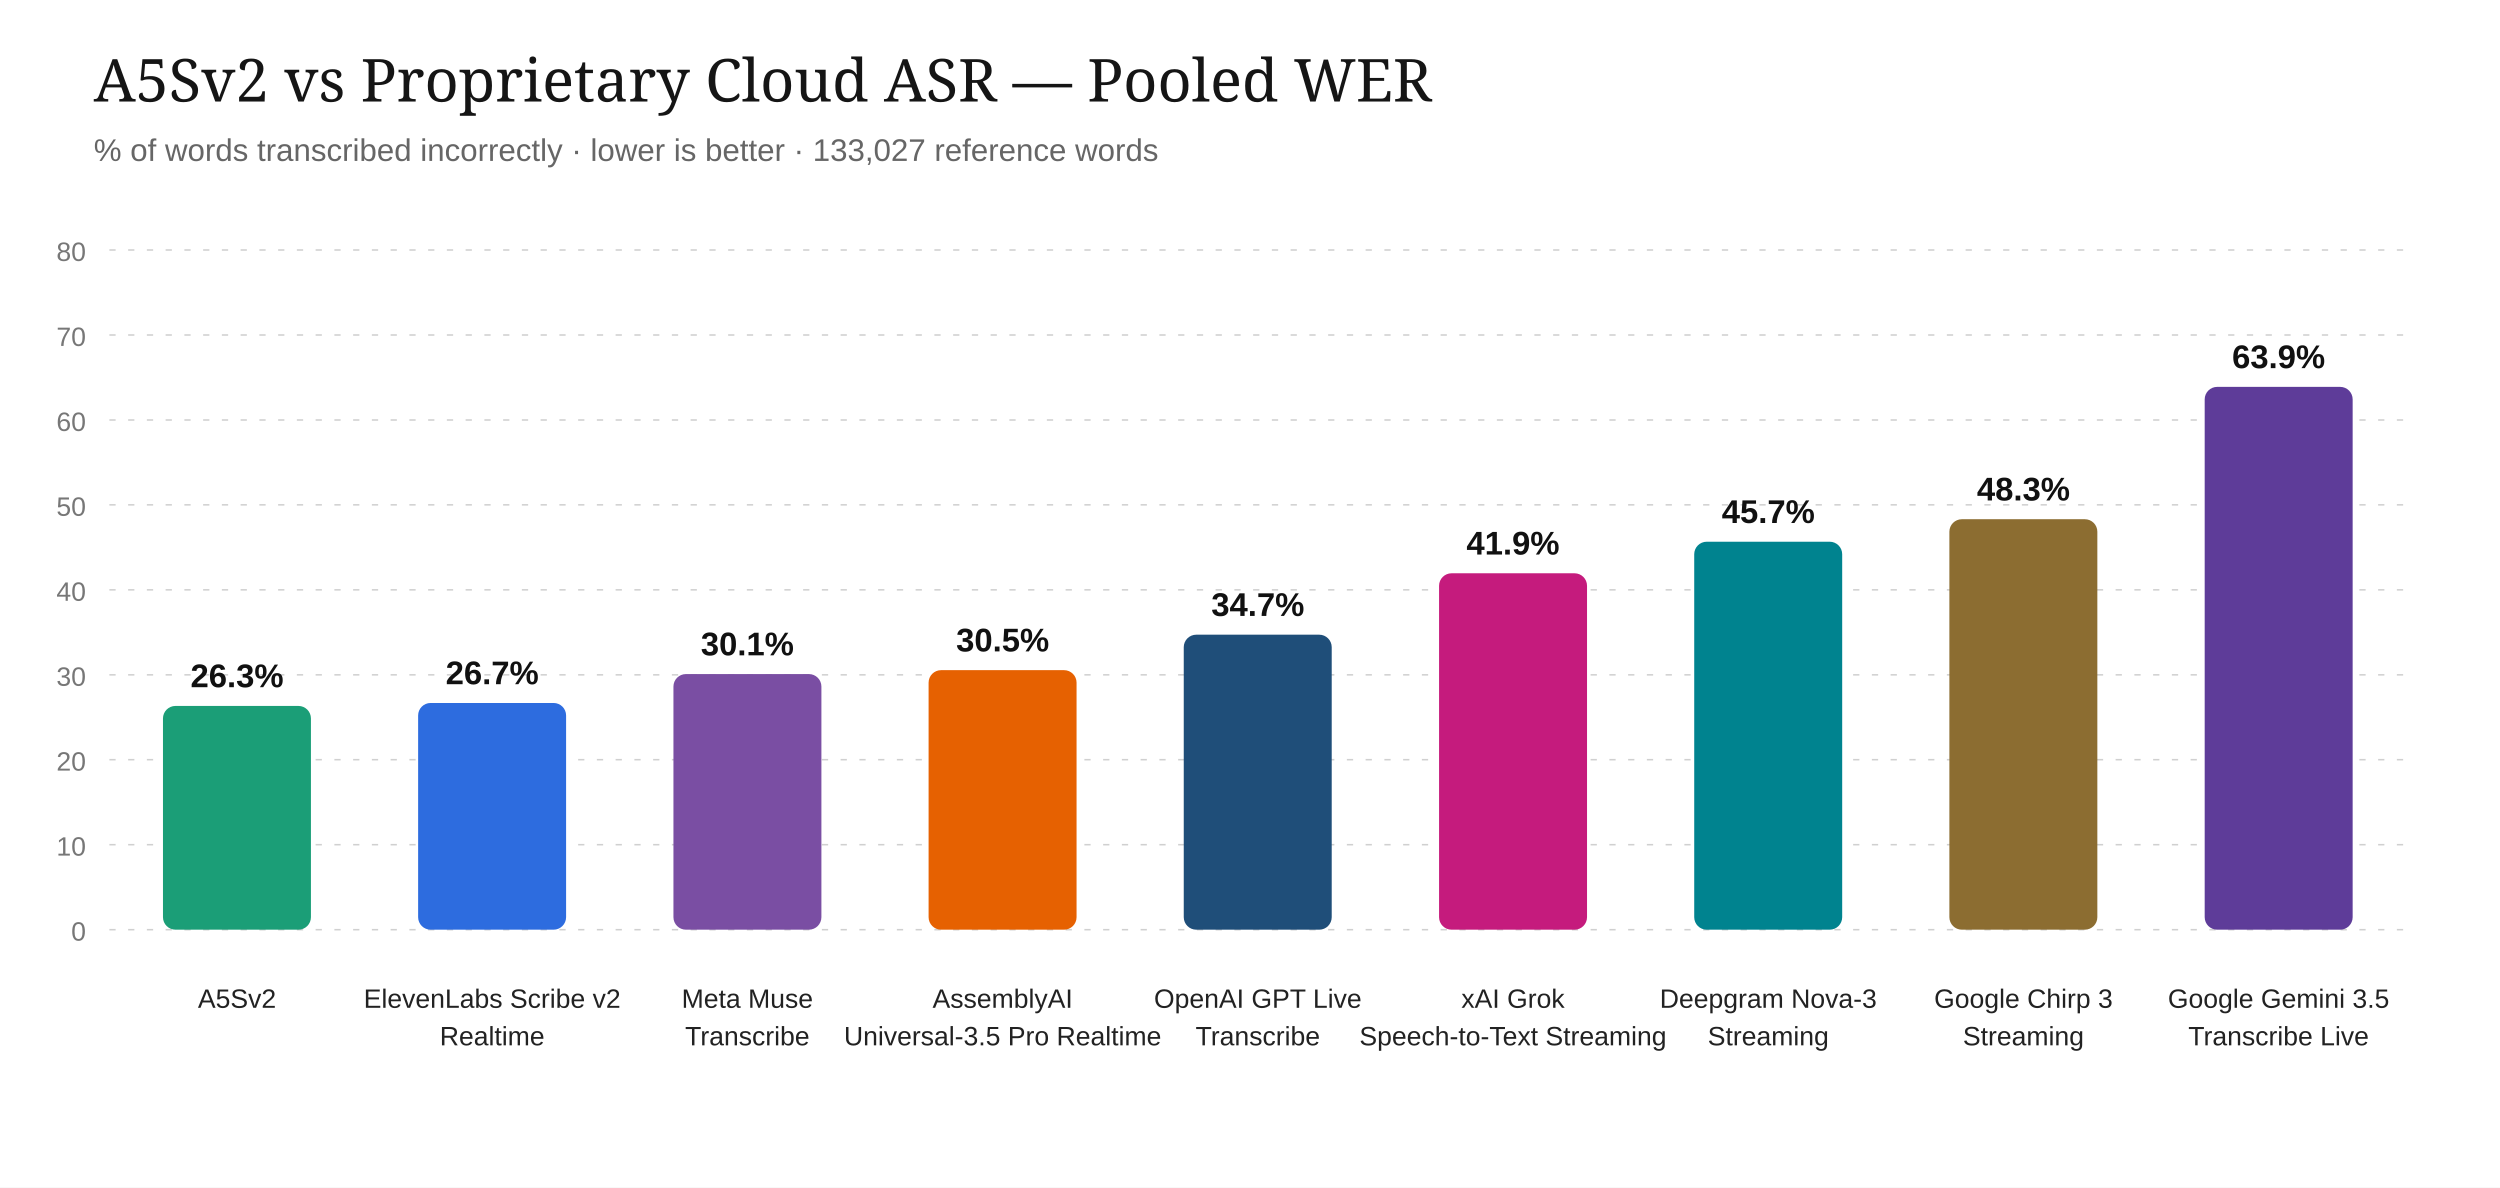
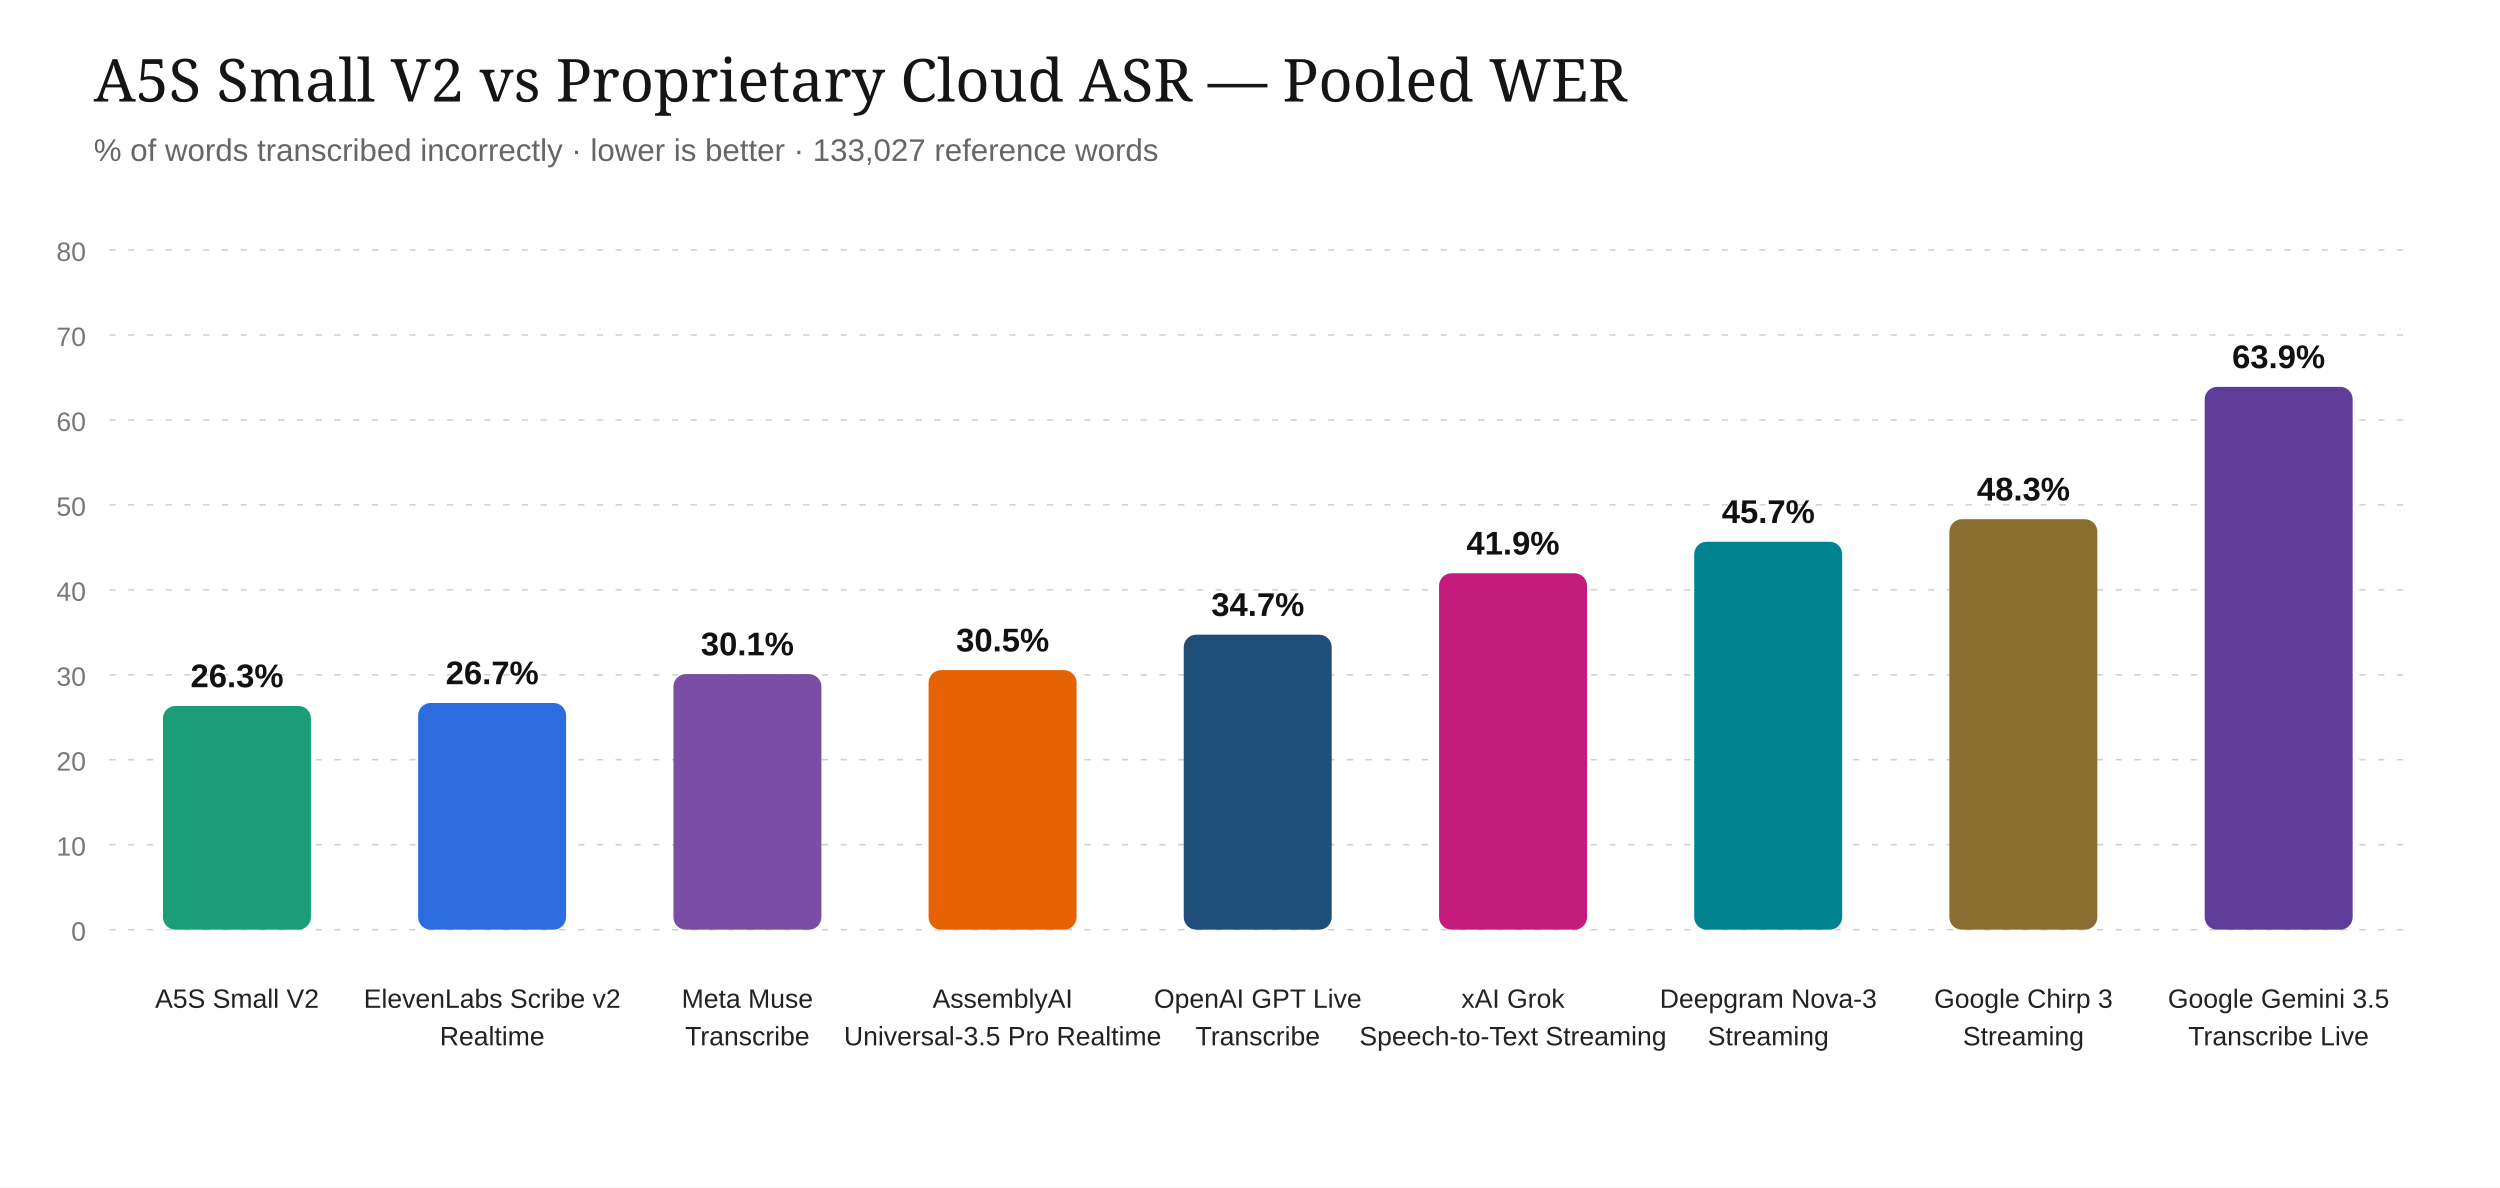
<svg xmlns="http://www.w3.org/2000/svg" width="1600" height="760" viewBox="0 0 1600 760" role="img" aria-labelledby="title desc">
  <rect width="100%" height="100%" fill="#ffffff" />
-   <text x="60" y="65" font-family="Georgia,serif" font-size="38" fill="#151515">A5Sv2 vs Proprietary Cloud ASR — Pooled WER</text>
+   <text x="60" y="65" font-family="Georgia,serif" font-size="38" fill="#151515">A5S Small V2 vs Proprietary Cloud ASR — Pooled WER</text>
  <text x="60" y="103" font-family="Arial,sans-serif" font-size="20" fill="#666666">% of words transcribed incorrectly · lower is better · 133,027 reference words</text>
  <line x1="70" x2="1540" y1="595.0" y2="595.0" stroke="#d0d0d0" stroke-dasharray="4 8" />
  <text x="55" y="602.0" text-anchor="end" font-family="Arial,sans-serif" font-size="17" fill="#777">0</text>
  <line x1="70" x2="1540" y1="540.6" y2="540.6" stroke="#d0d0d0" stroke-dasharray="4 8" />
  <text x="55" y="547.6" text-anchor="end" font-family="Arial,sans-serif" font-size="17" fill="#777">10</text>
  <line x1="70" x2="1540" y1="486.2" y2="486.2" stroke="#d0d0d0" stroke-dasharray="4 8" />
  <text x="55" y="493.2" text-anchor="end" font-family="Arial,sans-serif" font-size="17" fill="#777">20</text>
  <line x1="70" x2="1540" y1="431.9" y2="431.9" stroke="#d0d0d0" stroke-dasharray="4 8" />
  <text x="55" y="438.9" text-anchor="end" font-family="Arial,sans-serif" font-size="17" fill="#777">30</text>
  <line x1="70" x2="1540" y1="377.5" y2="377.5" stroke="#d0d0d0" stroke-dasharray="4 8" />
  <text x="55" y="384.5" text-anchor="end" font-family="Arial,sans-serif" font-size="17" fill="#777">40</text>
  <line x1="70" x2="1540" y1="323.1" y2="323.1" stroke="#d0d0d0" stroke-dasharray="4 8" />
  <text x="55" y="330.1" text-anchor="end" font-family="Arial,sans-serif" font-size="17" fill="#777">50</text>
  <line x1="70" x2="1540" y1="268.8" y2="268.8" stroke="#d0d0d0" stroke-dasharray="4 8" />
  <text x="55" y="275.8" text-anchor="end" font-family="Arial,sans-serif" font-size="17" fill="#777">60</text>
  <line x1="70" x2="1540" y1="214.4" y2="214.4" stroke="#d0d0d0" stroke-dasharray="4 8" />
  <text x="55" y="221.4" text-anchor="end" font-family="Arial,sans-serif" font-size="17" fill="#777">70</text>
  <line x1="70" x2="1540" y1="160.0" y2="160.0" stroke="#d0d0d0" stroke-dasharray="4 8" />
  <text x="55" y="167.0" text-anchor="end" font-family="Arial,sans-serif" font-size="17" fill="#777">80</text>
  <rect x="104.3" y="451.8" width="94.7" height="143.2" rx="8" fill="#1b9e77" />
  <text x="151.7" y="439.8" text-anchor="middle" font-family="Arial,sans-serif" font-size="21" font-weight="700" fill="#111">26.3%</text>
-   <text x="151.7" y="645" text-anchor="middle" font-family="Arial,sans-serif" font-size="17" fill="#222">A5Sv2</text>
+   <text x="151.7" y="645" text-anchor="middle" font-family="Arial,sans-serif" font-size="17" fill="#222">A5S Small V2</text>
  <rect x="267.6" y="449.9" width="94.7" height="145.1" rx="8" fill="#2d6cdf" />
  <text x="315.0" y="437.9" text-anchor="middle" font-family="Arial,sans-serif" font-size="21" font-weight="700" fill="#111">26.7%</text>
  <text x="315.0" y="645" text-anchor="middle" font-family="Arial,sans-serif" font-size="17" fill="#222">ElevenLabs Scribe v2</text>
  <text x="315.0" y="669" text-anchor="middle" font-family="Arial,sans-serif" font-size="17" fill="#222">Realtime</text>
  <rect x="431.0" y="431.4" width="94.7" height="163.6" rx="8" fill="#7a4ea3" />
  <text x="478.3" y="419.4" text-anchor="middle" font-family="Arial,sans-serif" font-size="21" font-weight="700" fill="#111">30.1%</text>
  <text x="478.3" y="645" text-anchor="middle" font-family="Arial,sans-serif" font-size="17" fill="#222">Meta Muse</text>
  <text x="478.3" y="669" text-anchor="middle" font-family="Arial,sans-serif" font-size="17" fill="#222">Transcribe</text>
  <rect x="594.3" y="428.9" width="94.7" height="166.1" rx="8" fill="#e66101" />
  <text x="641.7" y="416.9" text-anchor="middle" font-family="Arial,sans-serif" font-size="21" font-weight="700" fill="#111">30.5%</text>
  <text x="641.7" y="645" text-anchor="middle" font-family="Arial,sans-serif" font-size="17" fill="#222">AssemblyAI</text>
  <text x="641.7" y="669" text-anchor="middle" font-family="Arial,sans-serif" font-size="17" fill="#222">Universal-3.5 Pro Realtime</text>
  <rect x="757.6" y="406.2" width="94.7" height="188.8" rx="8" fill="#1f4e79" />
  <text x="805.0" y="394.2" text-anchor="middle" font-family="Arial,sans-serif" font-size="21" font-weight="700" fill="#111">34.7%</text>
  <text x="805.0" y="645" text-anchor="middle" font-family="Arial,sans-serif" font-size="17" fill="#222">OpenAI GPT Live</text>
  <text x="805.0" y="669" text-anchor="middle" font-family="Arial,sans-serif" font-size="17" fill="#222">Transcribe</text>
  <rect x="921.0" y="366.9" width="94.7" height="228.1" rx="8" fill="#c51b7d" />
  <text x="968.3" y="354.9" text-anchor="middle" font-family="Arial,sans-serif" font-size="21" font-weight="700" fill="#111">41.9%</text>
  <text x="968.3" y="645" text-anchor="middle" font-family="Arial,sans-serif" font-size="17" fill="#222">xAI Grok</text>
  <text x="968.3" y="669" text-anchor="middle" font-family="Arial,sans-serif" font-size="17" fill="#222">Speech-to-Text Streaming</text>
  <rect x="1084.3" y="346.7" width="94.7" height="248.3" rx="8" fill="#00838f" />
  <text x="1131.7" y="334.7" text-anchor="middle" font-family="Arial,sans-serif" font-size="21" font-weight="700" fill="#111">45.7%</text>
  <text x="1131.7" y="645" text-anchor="middle" font-family="Arial,sans-serif" font-size="17" fill="#222">Deepgram Nova-3</text>
  <text x="1131.7" y="669" text-anchor="middle" font-family="Arial,sans-serif" font-size="17" fill="#222">Streaming</text>
  <rect x="1247.6" y="332.3" width="94.7" height="262.7" rx="8" fill="#8c6d31" />
  <text x="1295.0" y="320.3" text-anchor="middle" font-family="Arial,sans-serif" font-size="21" font-weight="700" fill="#111">48.3%</text>
  <text x="1295.0" y="645" text-anchor="middle" font-family="Arial,sans-serif" font-size="17" fill="#222">Google Chirp 3</text>
  <text x="1295.0" y="669" text-anchor="middle" font-family="Arial,sans-serif" font-size="17" fill="#222">Streaming</text>
  <rect x="1411.0" y="247.6" width="94.7" height="347.4" rx="8" fill="#5e3c99" />
  <text x="1458.3" y="235.6" text-anchor="middle" font-family="Arial,sans-serif" font-size="21" font-weight="700" fill="#111">63.9%</text>
  <text x="1458.3" y="645" text-anchor="middle" font-family="Arial,sans-serif" font-size="17" fill="#222">Google Gemini 3.5</text>
  <text x="1458.3" y="669" text-anchor="middle" font-family="Arial,sans-serif" font-size="17" fill="#222">Transcribe Live</text>
</svg>
